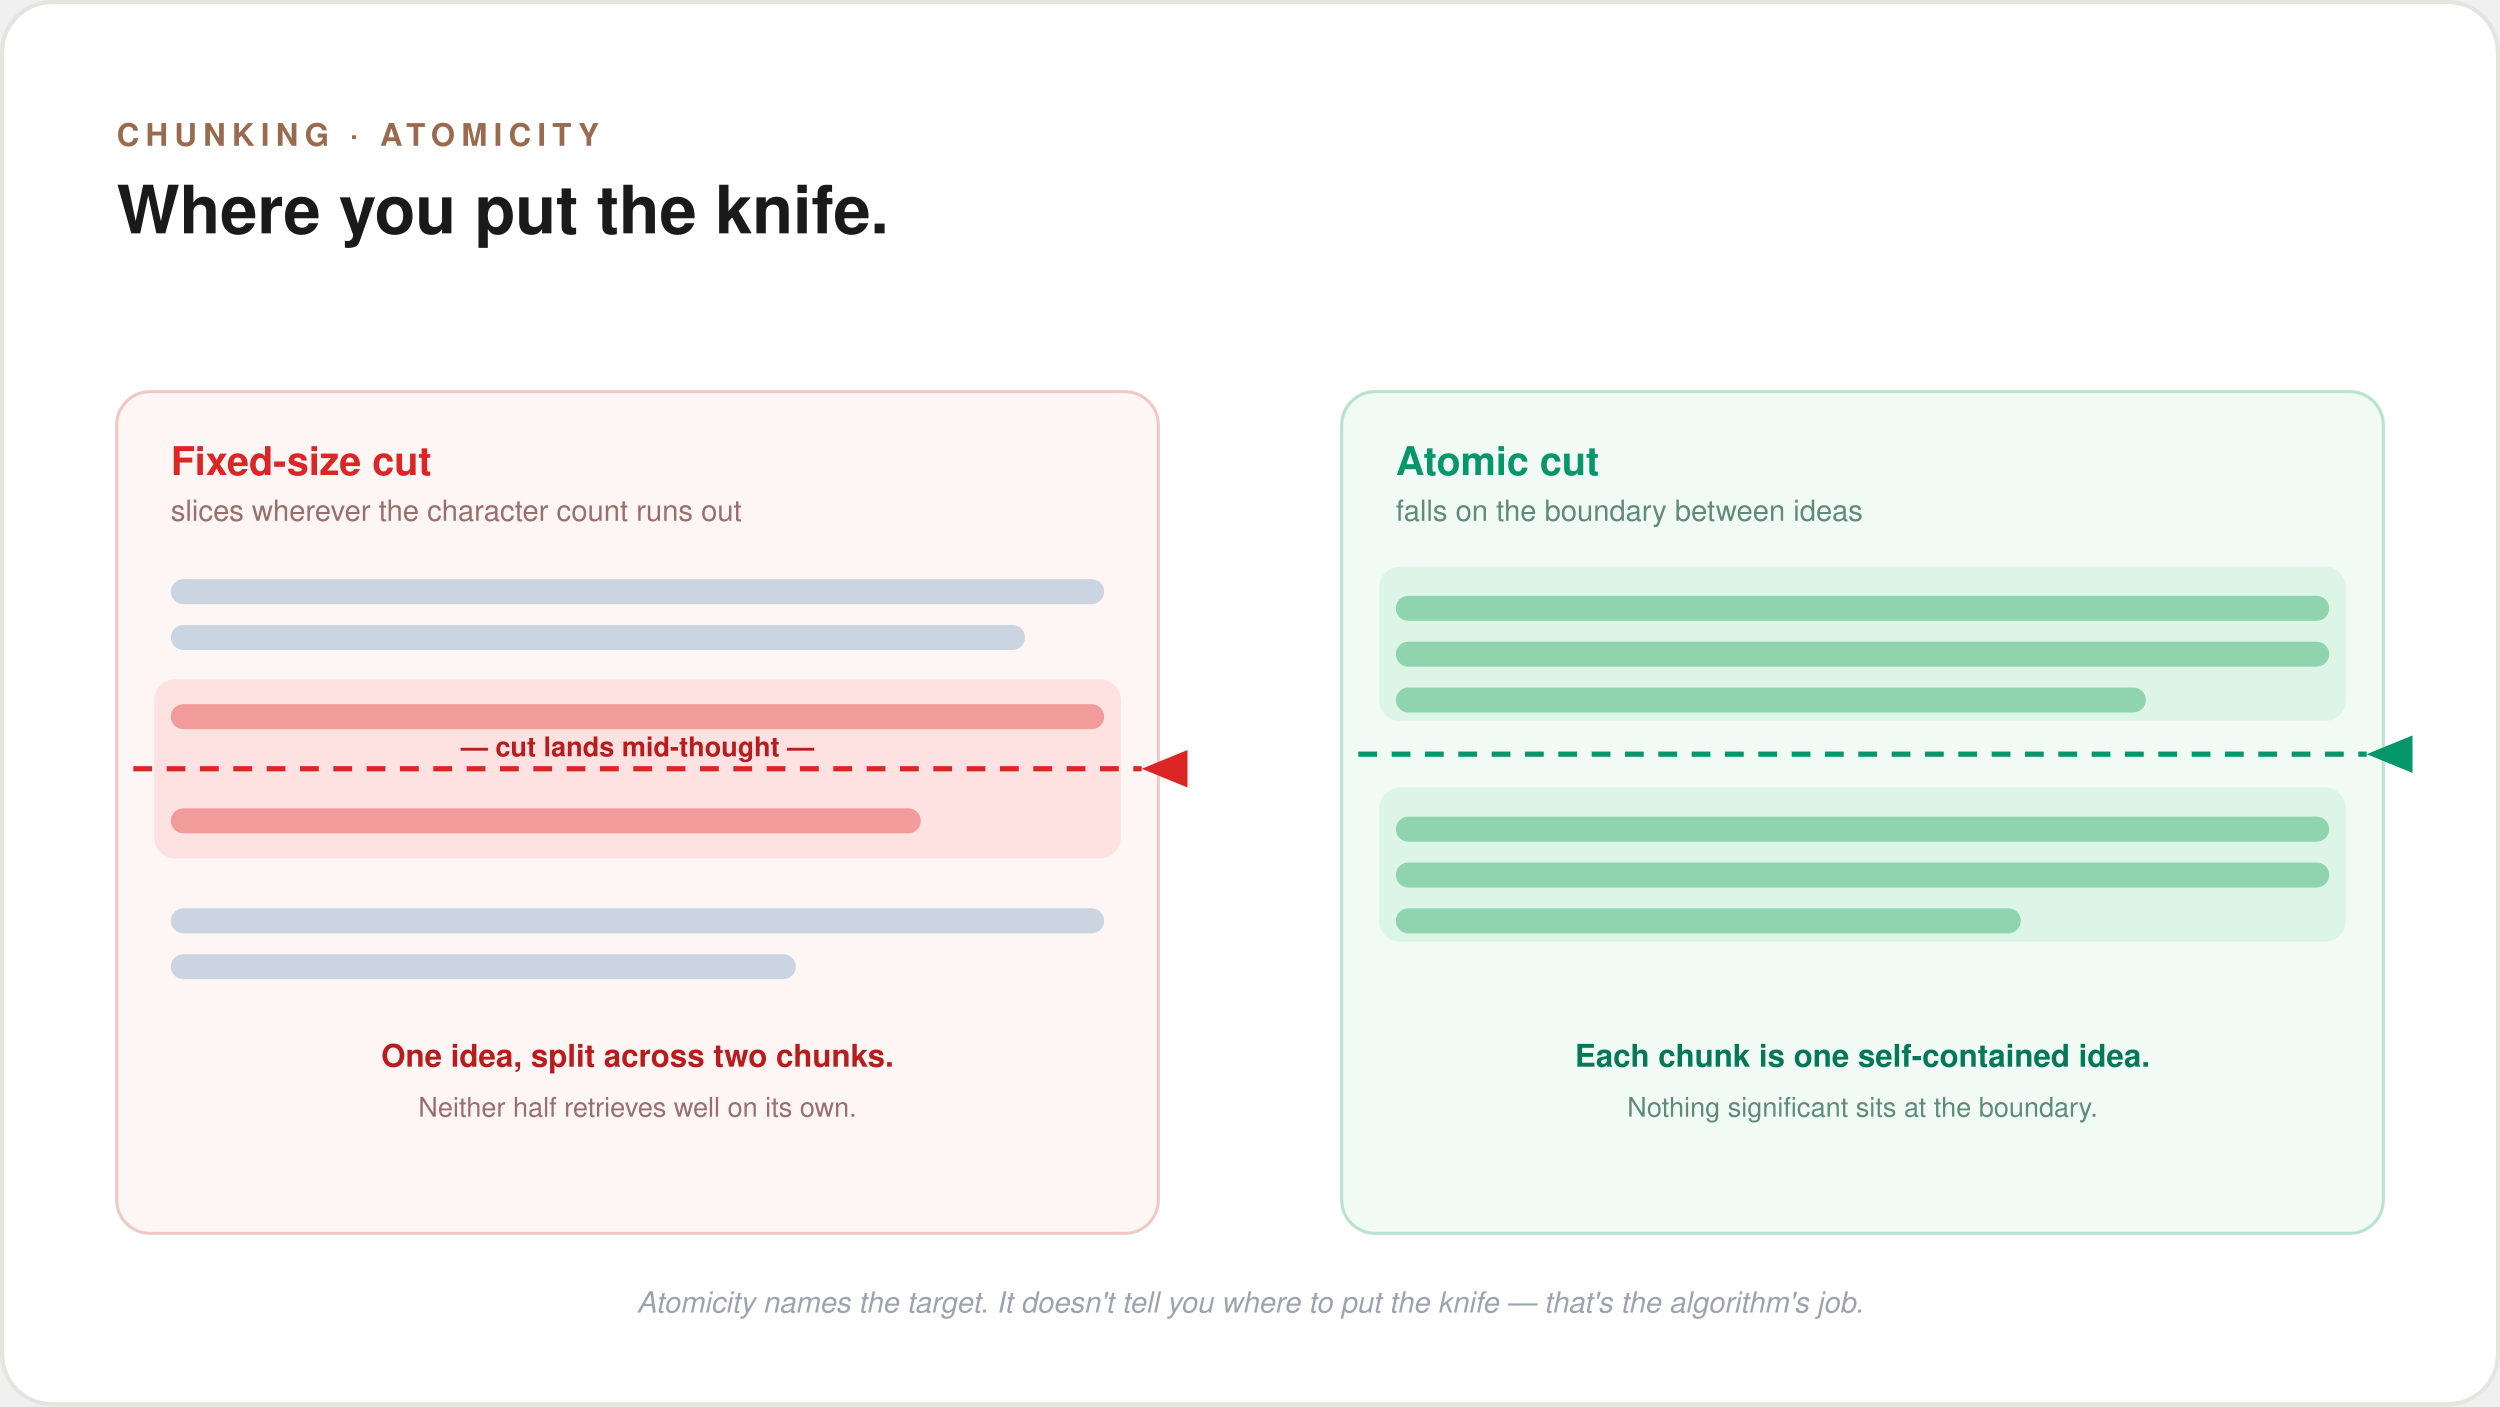
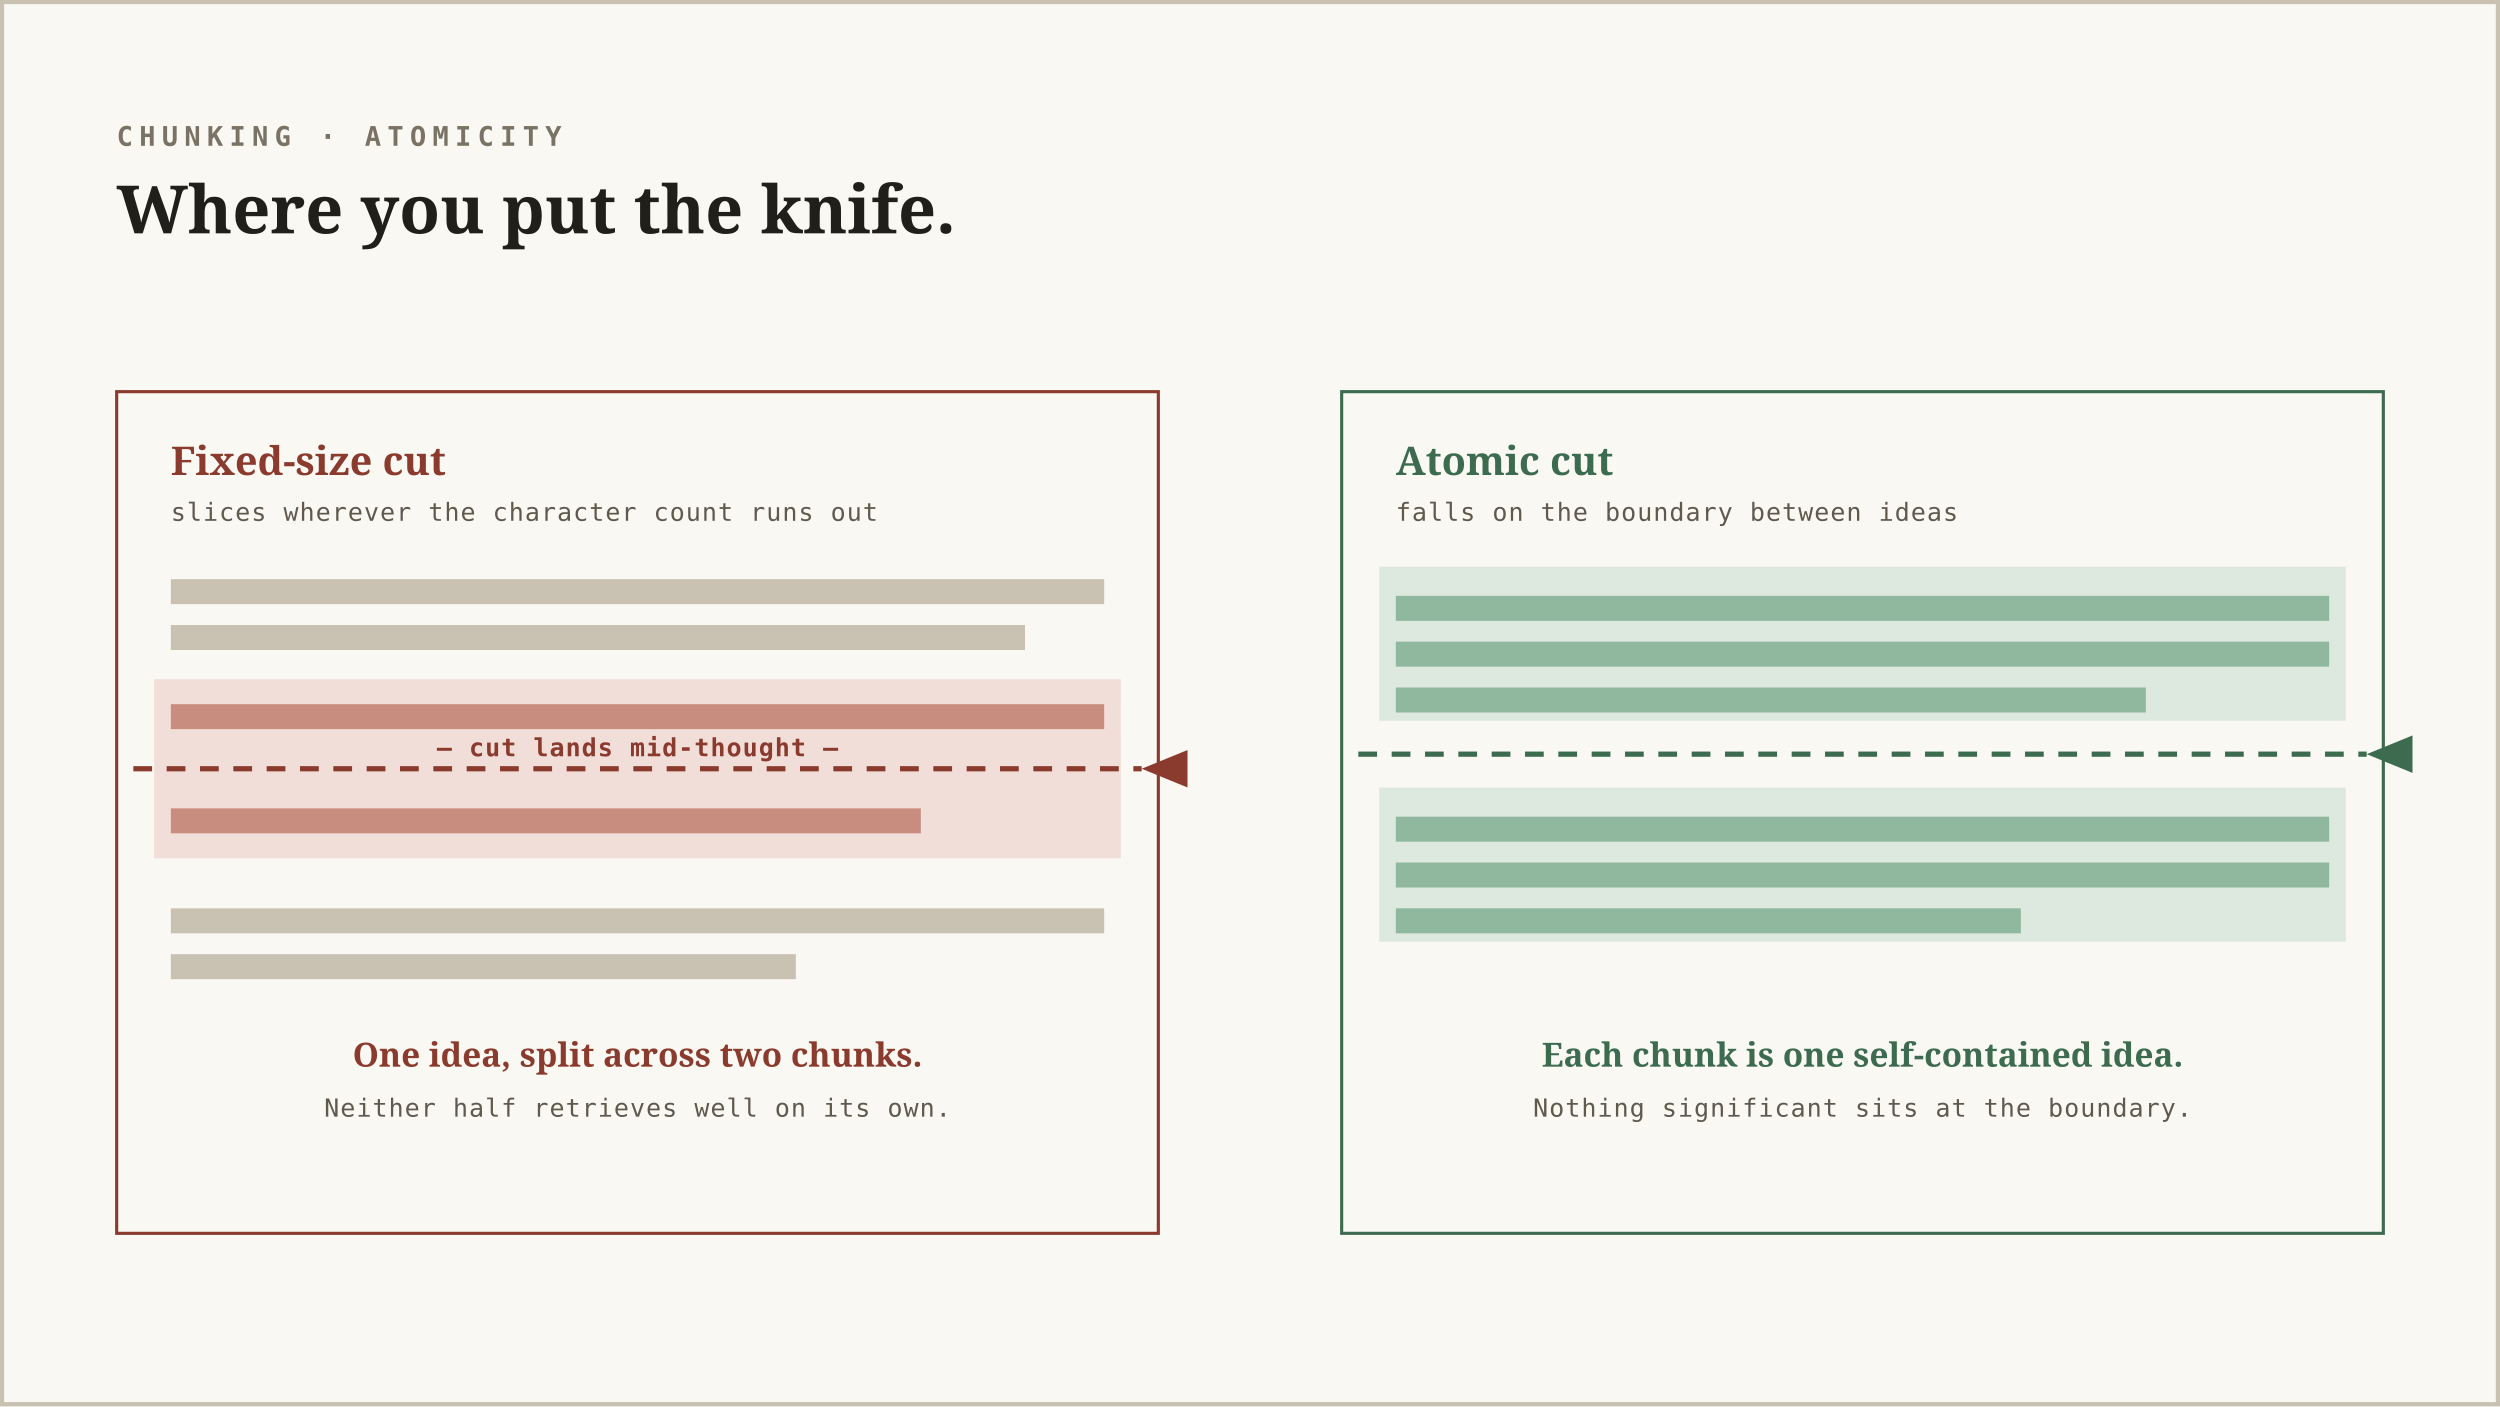
- <svg xmlns="http://www.w3.org/2000/svg" viewBox="0 0 1200 675" width="1200" height="675" font-family="Helvetica, Arial, sans-serif">
-   <rect x="1" y="1" width="1198" height="673" rx="24" fill="#FFFFFF" stroke="#E6E4DE" stroke-width="2" />
-   <text x="56" y="70" fill="#9A6A4E" font-size="15" font-weight="700" letter-spacing="3">CHUNKING · ATOMICITY</text>
-   <text x="56" y="112" fill="#1A1A1A" font-size="32" font-weight="700">Where you put the knife.</text>
+ <svg xmlns="http://www.w3.org/2000/svg" viewBox="0 0 1200 675" width="1200" height="675" font-family="Georgia, serif">
+   <rect x="1" y="1" width="1198" height="673" rx="0" fill="#faf8f3" stroke="#c9c2b2" stroke-width="2" />
+   <text x="56" y="70" fill="#7a7365" font-family="Menlo, monospace" font-size="13" font-weight="700" letter-spacing="3">CHUNKING · ATOMICITY</text>
+   <text x="56" y="112" fill="#211f1b" font-size="32" font-weight="700">Where you put the knife.</text>
  <g>
-     <rect x="56" y="188" width="500" height="404" rx="16" fill="#FDF6F5" stroke="#F0C9C4" stroke-width="1.5" />
-     <text x="82" y="228" fill="#DC2626" font-size="19" font-weight="700">Fixed-size cut</text>
-     <text x="82" y="250" fill="#9B6D6D" font-size="14">slices wherever the character count runs out</text>
-     <g fill="#CBD5E1">
-       <rect x="82" y="278" width="448" height="12" rx="6" />
-       <rect x="82" y="300" width="410" height="12" rx="6" />
+     <rect x="56" y="188" width="500" height="404" rx="0" fill="#faf8f3" stroke="#8a3b2e" stroke-width="1.5" />
+     <text x="82" y="228" fill="#8a3b2e" font-size="19" font-weight="700">Fixed-size cut</text>
+     <text x="82" y="250" fill="#5f594e" font-family="Menlo, monospace" font-size="12" letter-spacing="0.5">slices wherever the character count runs out</text>
+     <g fill="#c9c2b2">
+       <rect x="82" y="278" width="448" height="12" rx="0" />
+       <rect x="82" y="300" width="410" height="12" rx="0" />
    </g>
-     <rect x="74" y="326" width="464" height="86" rx="10" fill="#FEE2E2" />
-     <g fill="#F19B9B">
-       <rect x="82" y="338" width="448" height="12" rx="6" />
+     <rect x="74" y="326" width="464" height="86" rx="0" fill="#f2ded9" />
+     <g fill="#c98d80">
+       <rect x="82" y="338" width="448" height="12" rx="0" />
    </g>
-     <g fill="#F19B9B">
-       <rect x="82" y="388" width="360" height="12" rx="6" />
+     <g fill="#c98d80">
+       <rect x="82" y="388" width="360" height="12" rx="0" />
    </g>
-     <line x1="64" y1="369" x2="548" y2="369" stroke="#DC2626" stroke-width="2.5" stroke-dasharray="9 7" />
-     <path d="M548 369 l22 -9 v18 z" fill="#DC2626" />
-     <text x="306" y="363" text-anchor="middle" fill="#B91C1C" font-size="13" font-weight="700">— cut lands mid-thought —</text>
-     <g fill="#CBD5E1">
-       <rect x="82" y="436" width="448" height="12" rx="6" />
-       <rect x="82" y="458" width="300" height="12" rx="6" />
+     <line x1="64" y1="369" x2="548" y2="369" stroke="#8a3b2e" stroke-width="2.5" stroke-dasharray="9 7" />
+     <path d="M548 369 l22 -9 v18 z" fill="#8a3b2e" />
+     <text x="306" y="363" text-anchor="middle" fill="#8a3b2e" font-family="Menlo, monospace" font-size="12" font-weight="700" letter-spacing="0.5">— cut lands mid-thought —</text>
+     <g fill="#c9c2b2">
+       <rect x="82" y="436" width="448" height="12" rx="0" />
+       <rect x="82" y="458" width="300" height="12" rx="0" />
    </g>
-     <text x="306" y="512" text-anchor="middle" fill="#B91C1C" font-size="15" font-weight="700">One idea, split across two chunks.</text>
-     <text x="306" y="536" text-anchor="middle" fill="#9B6D6D" font-size="13">Neither half retrieves well on its own.</text>
+     <text x="306" y="512" text-anchor="middle" fill="#8a3b2e" font-size="16" font-weight="700">One idea, split across two chunks.</text>
+     <text x="306" y="536" text-anchor="middle" fill="#5f594e" font-family="Menlo, monospace" font-size="12" letter-spacing="0.5">Neither half retrieves well on its own.</text>
  </g>
  <g>
-     <rect x="644" y="188" width="500" height="404" rx="16" fill="#F1FAF5" stroke="#B8E3CC" stroke-width="1.5" />
-     <text x="670" y="228" fill="#059669" font-size="19" font-weight="700">Atomic cut</text>
-     <text x="670" y="250" fill="#5E8C77" font-size="14">falls on the boundary between ideas</text>
-     <rect x="662" y="272" width="464" height="74" rx="10" fill="#DCF5E7" />
-     <g fill="#8FD3AF">
-       <rect x="670" y="286" width="448" height="12" rx="6" />
-       <rect x="670" y="308" width="448" height="12" rx="6" />
-       <rect x="670" y="330" width="360" height="12" rx="6" />
+     <rect x="644" y="188" width="500" height="404" rx="0" fill="#faf8f3" stroke="#3d6b4f" stroke-width="1.5" />
+     <text x="670" y="228" fill="#3d6b4f" font-size="19" font-weight="700">Atomic cut</text>
+     <text x="670" y="250" fill="#5f594e" font-family="Menlo, monospace" font-size="12" letter-spacing="0.5">falls on the boundary between ideas</text>
+     <rect x="662" y="272" width="464" height="74" rx="0" fill="#dde9df" />
+     <g fill="#8fb89e">
+       <rect x="670" y="286" width="448" height="12" rx="0" />
+       <rect x="670" y="308" width="448" height="12" rx="0" />
+       <rect x="670" y="330" width="360" height="12" rx="0" />
    </g>
-     <line x1="652" y1="362" x2="1136" y2="362" stroke="#059669" stroke-width="2.5" stroke-dasharray="9 7" />
-     <path d="M1136 362 l22 -9 v18 z" fill="#059669" />
-     <rect x="662" y="378" width="464" height="74" rx="10" fill="#DCF5E7" />
-     <g fill="#8FD3AF">
-       <rect x="670" y="392" width="448" height="12" rx="6" />
-       <rect x="670" y="414" width="448" height="12" rx="6" />
-       <rect x="670" y="436" width="300" height="12" rx="6" />
+     <line x1="652" y1="362" x2="1136" y2="362" stroke="#3d6b4f" stroke-width="2.5" stroke-dasharray="9 7" />
+     <path d="M1136 362 l22 -9 v18 z" fill="#3d6b4f" />
+     <rect x="662" y="378" width="464" height="74" rx="0" fill="#dde9df" />
+     <g fill="#8fb89e">
+       <rect x="670" y="392" width="448" height="12" rx="0" />
+       <rect x="670" y="414" width="448" height="12" rx="0" />
+       <rect x="670" y="436" width="300" height="12" rx="0" />
    </g>
-     <text x="894" y="512" text-anchor="middle" fill="#047857" font-size="15" font-weight="700">Each chunk is one self-contained idea.</text>
-     <text x="894" y="536" text-anchor="middle" fill="#5E8C77" font-size="13">Nothing significant sits at the boundary.</text>
+     <text x="894" y="512" text-anchor="middle" fill="#3d6b4f" font-size="16" font-weight="700">Each chunk is one self-contained idea.</text>
+     <text x="894" y="536" text-anchor="middle" fill="#5f594e" font-family="Menlo, monospace" font-size="12" letter-spacing="0.5">Nothing significant sits at the boundary.</text>
  </g>
-   <text x="600" y="630" text-anchor="middle" fill="#9CA3AF" font-size="14" font-style="italic">Atomicity names the target. It doesn't tell you where to put the knife — that's the algorithm's job.</text>
</svg>
